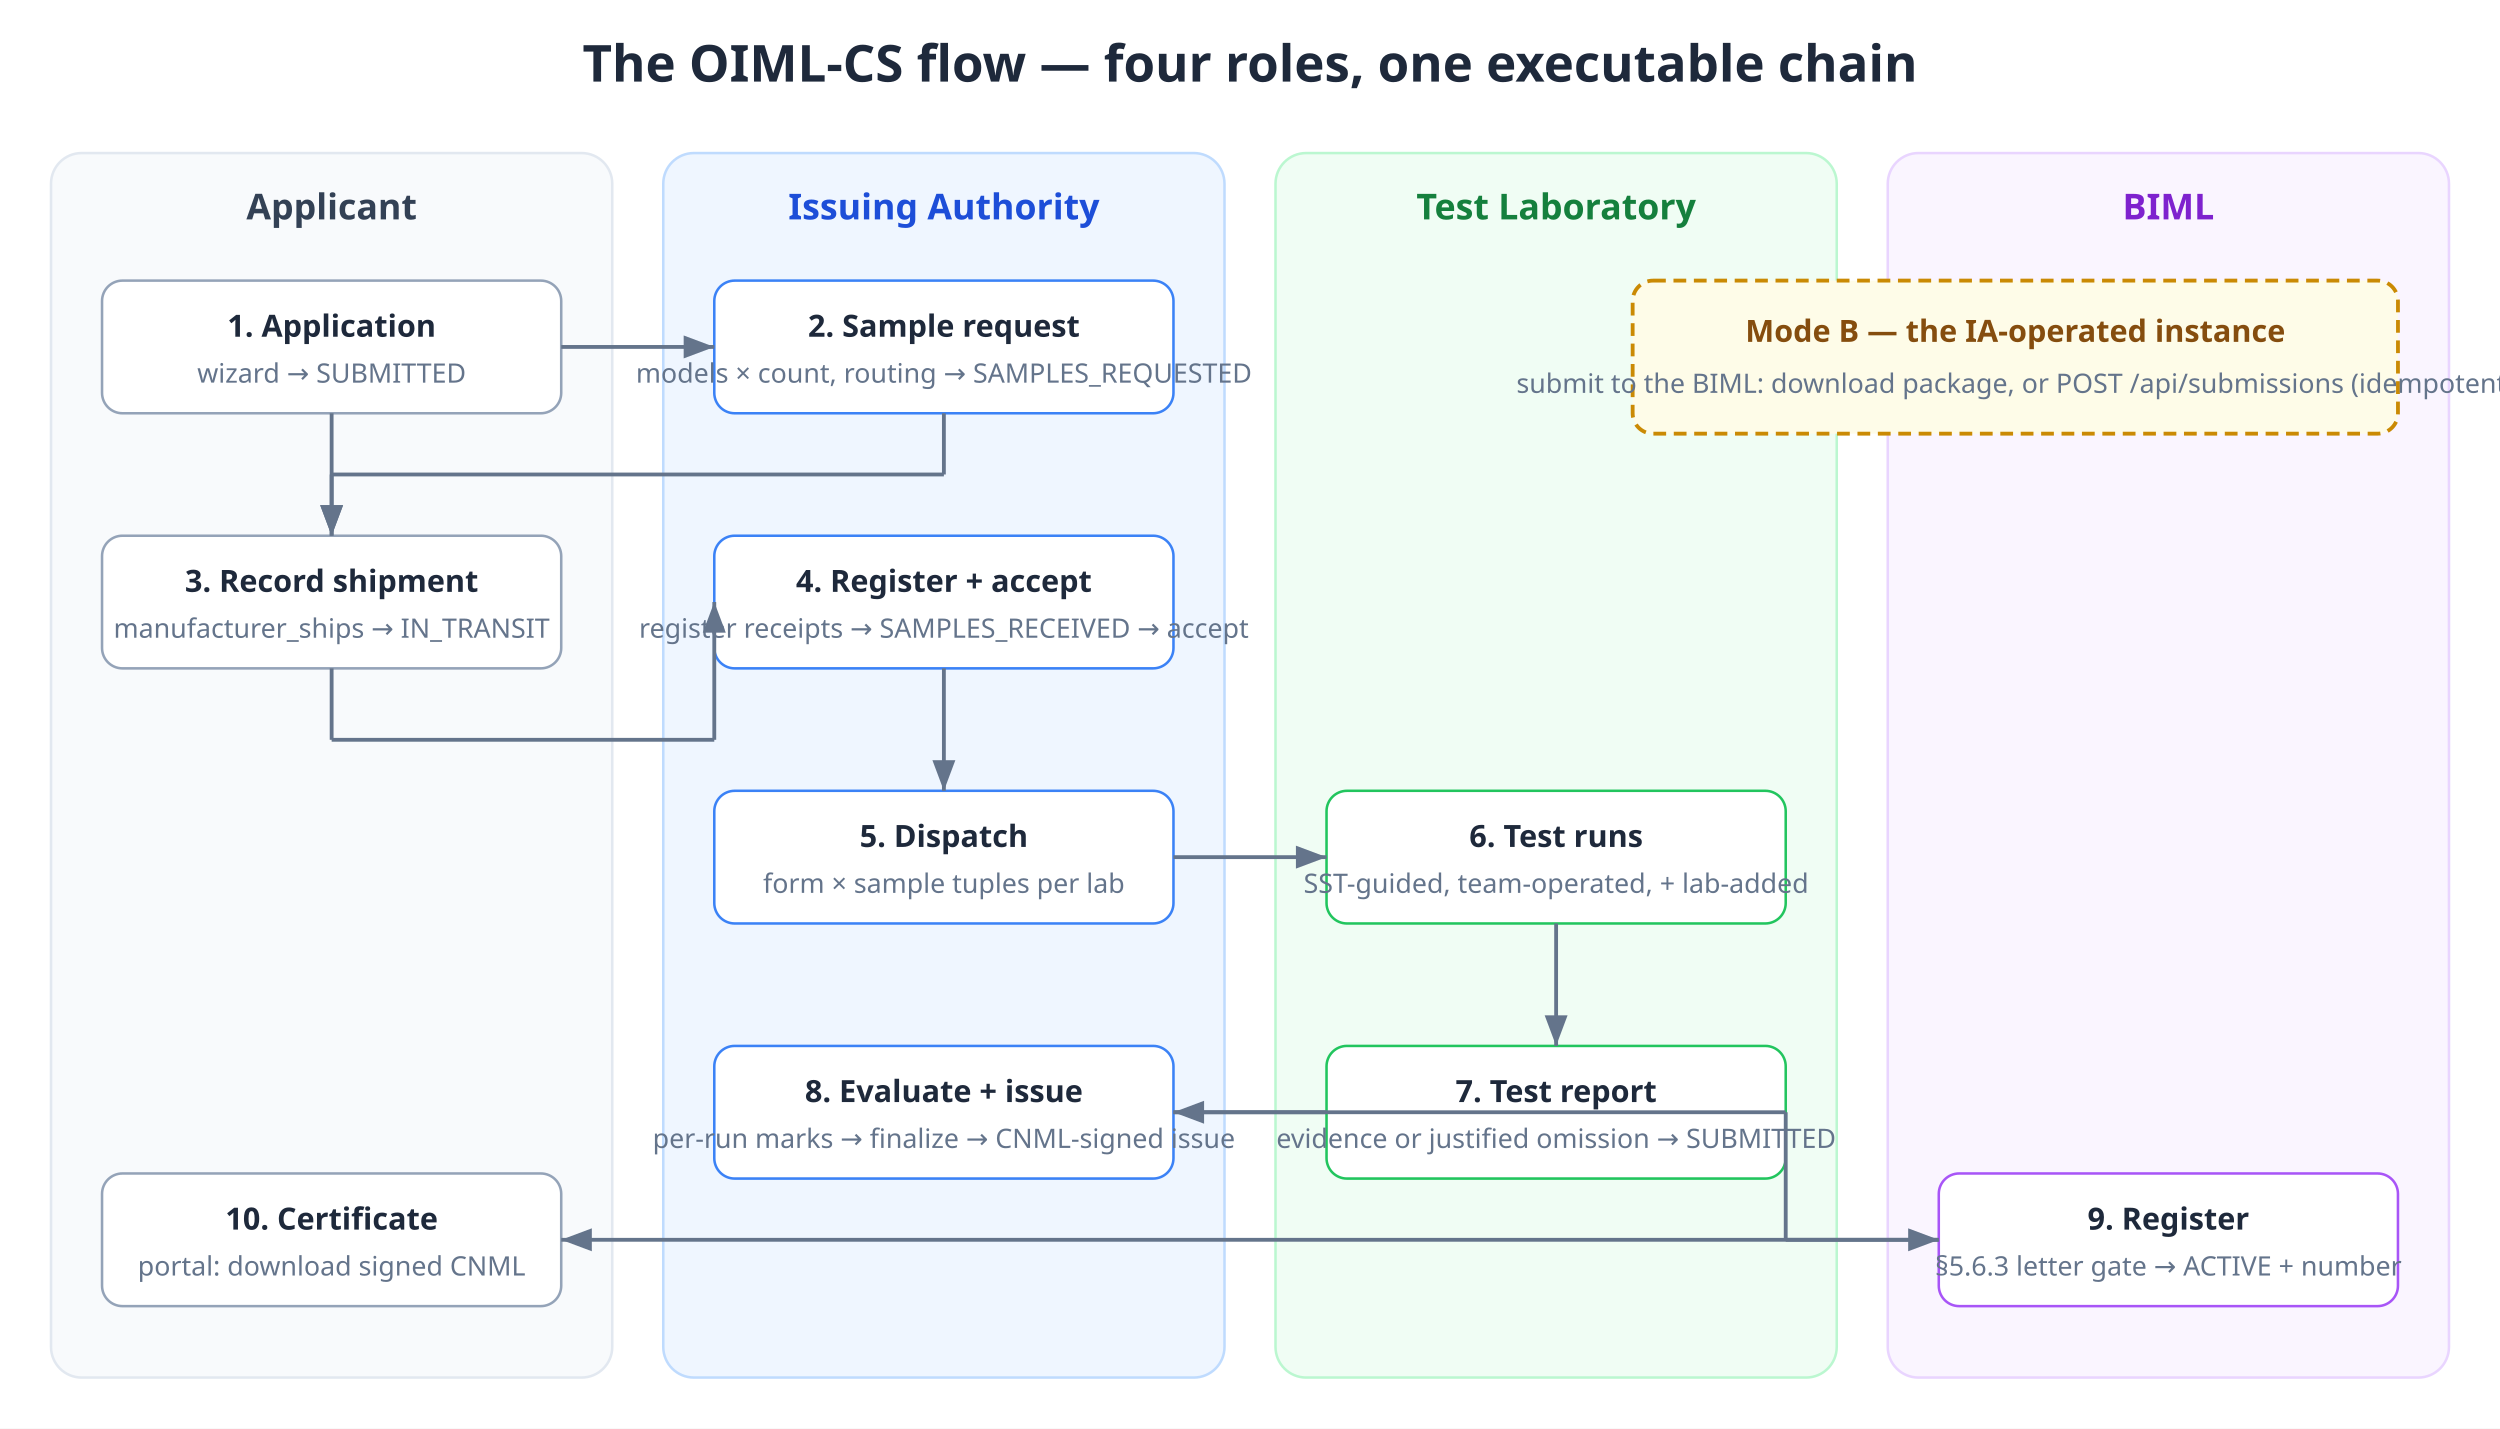
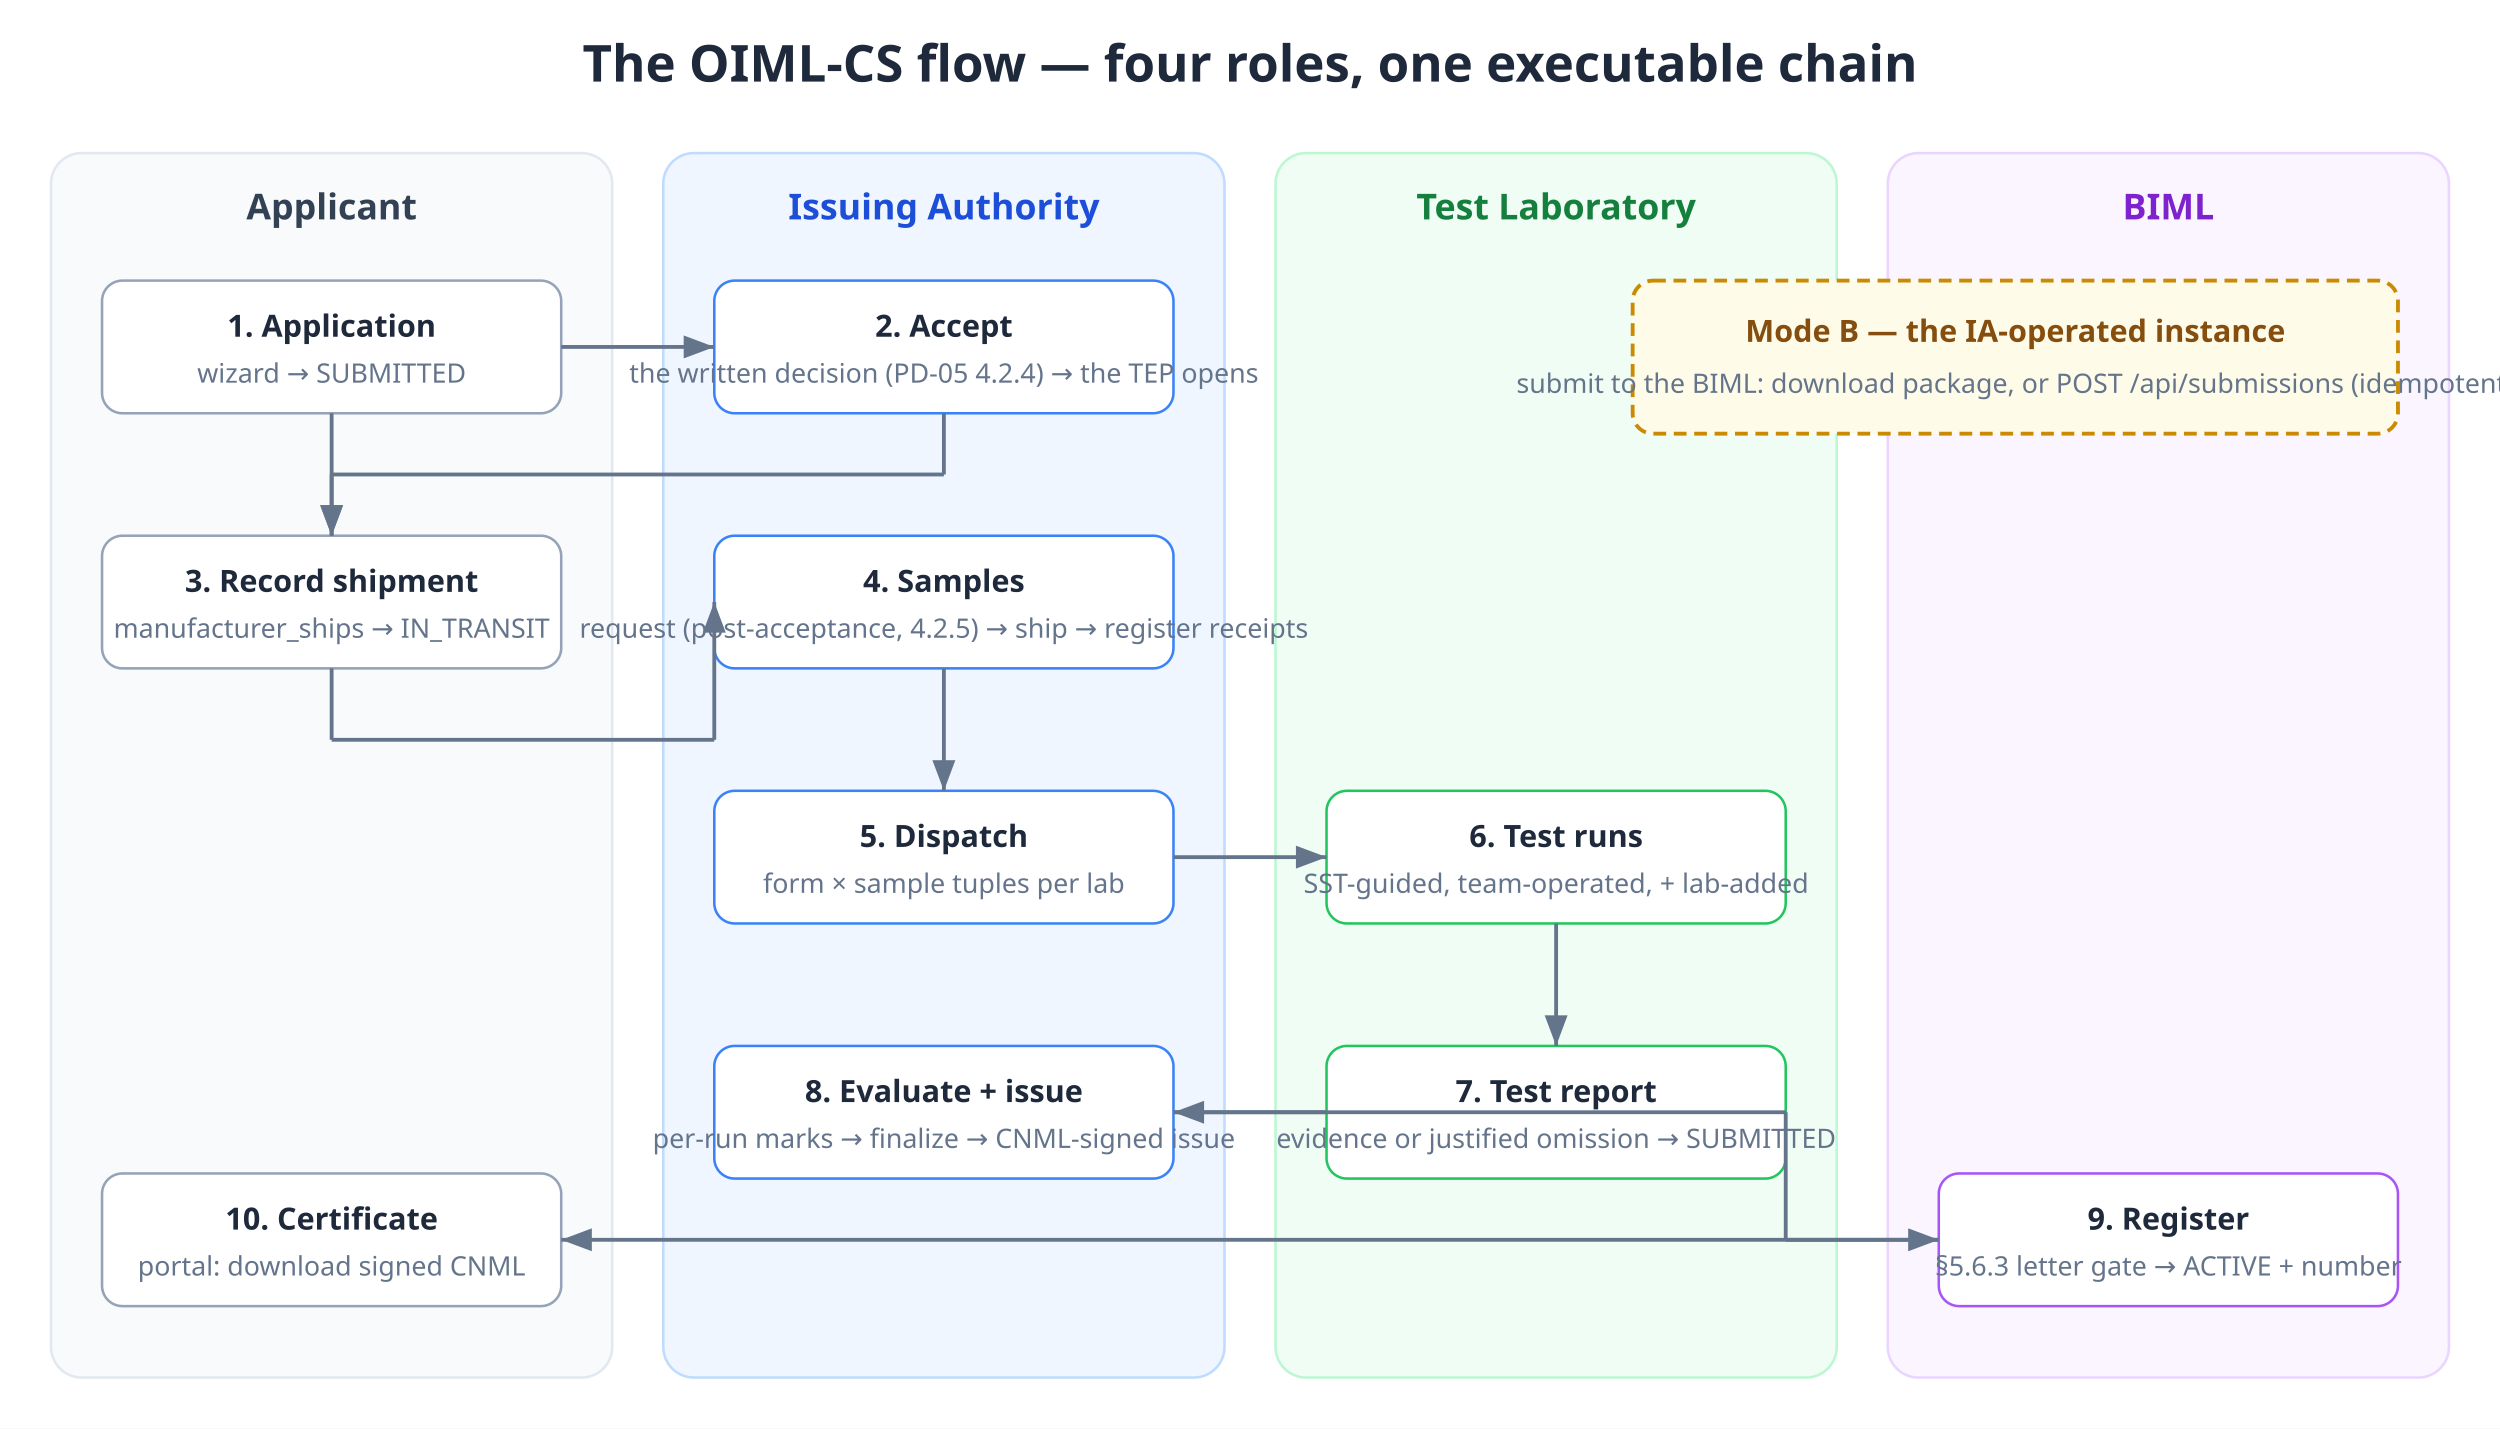
<svg xmlns="http://www.w3.org/2000/svg" viewBox="0 0 980 560" font-family="ui-sans-serif, system-ui, sans-serif">
  <rect width="980" height="560" fill="#ffffff" />
  <text x="490" y="32" text-anchor="middle" font-size="20" font-weight="600" fill="#1e293b">The OIML-CS flow — four roles, one executable chain</text>
  <defs>
    <marker id="arr" markerWidth="10" markerHeight="10" refX="8" refY="3" orient="auto">
      <path d="M0,0 L8,3 L0,6 Z" fill="#64748b" />
    </marker>
  </defs>
  <rect x="20" y="60" width="220" height="480" rx="12" fill="#f8fafc" stroke="#e2e8f0" />
  <text x="130" y="86" text-anchor="middle" font-size="14" font-weight="600" fill="#334155">Applicant</text>
  <rect x="260" y="60" width="220" height="480" rx="12" fill="#eff6ff" stroke="#bfdbfe" />
  <text x="370" y="86" text-anchor="middle" font-size="14" font-weight="600" fill="#1d4ed8">Issuing Authority</text>
  <rect x="500" y="60" width="220" height="480" rx="12" fill="#f0fdf4" stroke="#bbf7d0" />
  <text x="610" y="86" text-anchor="middle" font-size="14" font-weight="600" fill="#15803d">Test Laboratory</text>
  <rect x="740" y="60" width="220" height="480" rx="12" fill="#faf5ff" stroke="#e9d5ff" />
  <text x="850" y="86" text-anchor="middle" font-size="14" font-weight="600" fill="#7e22ce">BIML</text>
  <rect x="40" y="110" width="180" height="52" rx="8" fill="#ffffff" stroke="#94a3b8" />
  <text x="130" y="132" text-anchor="middle" font-size="12" font-weight="600" fill="#1e293b">1. Application</text>
  <text x="130" y="150" text-anchor="middle" font-size="10.5" fill="#64748b">wizard → SUBMITTED</text>
  <rect x="40" y="210" width="180" height="52" rx="8" fill="#ffffff" stroke="#94a3b8" />
  <text x="130" y="232" text-anchor="middle" font-size="12" font-weight="600" fill="#1e293b">3. Record shipment</text>
  <text x="130" y="250" text-anchor="middle" font-size="10.5" fill="#64748b">manufacturer_ships → IN_TRANSIT</text>
  <rect x="40" y="460" width="180" height="52" rx="8" fill="#ffffff" stroke="#94a3b8" />
  <text x="130" y="482" text-anchor="middle" font-size="12" font-weight="600" fill="#1e293b">10. Certificate</text>
  <text x="130" y="500" text-anchor="middle" font-size="10.5" fill="#64748b">portal: download signed CNML</text>
  <rect x="280" y="110" width="180" height="52" rx="8" fill="#ffffff" stroke="#3b82f6" />
-   <text x="370" y="132" text-anchor="middle" font-size="12" font-weight="600" fill="#1e293b">2. Sample request</text>
-   <text x="370" y="150" text-anchor="middle" font-size="10.5" fill="#64748b">models × count, routing → SAMPLES_REQUESTED</text>
+   <text x="370" y="132" text-anchor="middle" font-size="12" font-weight="600" fill="#1e293b">2. Accept</text>
+   <text x="370" y="150" text-anchor="middle" font-size="10.5" fill="#64748b">the written decision (PD-05 4.2.4) → the TEP opens</text>
  <rect x="280" y="210" width="180" height="52" rx="8" fill="#ffffff" stroke="#3b82f6" />
-   <text x="370" y="232" text-anchor="middle" font-size="12" font-weight="600" fill="#1e293b">4. Register + accept</text>
-   <text x="370" y="250" text-anchor="middle" font-size="10.5" fill="#64748b">register receipts → SAMPLES_RECEIVED → accept</text>
+   <text x="370" y="232" text-anchor="middle" font-size="12" font-weight="600" fill="#1e293b">4. Samples</text>
+   <text x="370" y="250" text-anchor="middle" font-size="10.5" fill="#64748b">request (post-acceptance, 4.2.5) → ship → register receipts</text>
  <rect x="280" y="310" width="180" height="52" rx="8" fill="#ffffff" stroke="#3b82f6" />
  <text x="370" y="332" text-anchor="middle" font-size="12" font-weight="600" fill="#1e293b">5. Dispatch</text>
  <text x="370" y="350" text-anchor="middle" font-size="10.5" fill="#64748b">form × sample tuples per lab</text>
  <rect x="280" y="410" width="180" height="52" rx="8" fill="#ffffff" stroke="#3b82f6" />
  <text x="370" y="432" text-anchor="middle" font-size="12" font-weight="600" fill="#1e293b">8. Evaluate + issue</text>
  <text x="370" y="450" text-anchor="middle" font-size="10.5" fill="#64748b">per-run marks → finalize → CNML-signed issue</text>
  <rect x="520" y="310" width="180" height="52" rx="8" fill="#ffffff" stroke="#22c55e" />
  <text x="610" y="332" text-anchor="middle" font-size="12" font-weight="600" fill="#1e293b">6. Test runs</text>
  <text x="610" y="350" text-anchor="middle" font-size="10.5" fill="#64748b">SST-guided, team-operated, + lab-added</text>
  <rect x="520" y="410" width="180" height="52" rx="8" fill="#ffffff" stroke="#22c55e" />
  <text x="610" y="432" text-anchor="middle" font-size="12" font-weight="600" fill="#1e293b">7. Test report</text>
  <text x="610" y="450" text-anchor="middle" font-size="10.5" fill="#64748b">evidence or justified omission → SUBMITTED</text>
  <rect x="760" y="460" width="180" height="52" rx="8" fill="#ffffff" stroke="#a855f7" />
  <text x="850" y="482" text-anchor="middle" font-size="12" font-weight="600" fill="#1e293b">9. Register</text>
  <text x="850" y="500" text-anchor="middle" font-size="10.5" fill="#64748b">§5.6.3 letter gate → ACTIVE + number</text>
  <line x1="130" y1="162" x2="130" y2="210" stroke="#64748b" stroke-width="1.5" marker-end="url(#arr)" />
  <line x1="220" y1="136" x2="280" y2="136" stroke="#64748b" stroke-width="1.5" marker-end="url(#arr)" />
  <line x1="370" y1="162" x2="370" y2="186" stroke="#64748b" stroke-width="1.5" />
  <line x1="370" y1="186" x2="130" y2="186" stroke="#64748b" stroke-width="1.5" />
  <line x1="130" y1="186" x2="130" y2="210" stroke="#64748b" stroke-width="1.5" marker-end="url(#arr)" />
  <line x1="130" y1="262" x2="130" y2="290" stroke="#64748b" stroke-width="1.5" />
  <line x1="130" y1="290" x2="280" y2="290" stroke="#64748b" stroke-width="1.5" />
  <line x1="280" y1="290" x2="280" y2="236" stroke="#64748b" stroke-width="1.5" marker-end="url(#arr)" />
  <line x1="370" y1="262" x2="370" y2="310" stroke="#64748b" stroke-width="1.5" marker-end="url(#arr)" />
  <line x1="460" y1="336" x2="520" y2="336" stroke="#64748b" stroke-width="1.5" marker-end="url(#arr)" />
  <line x1="610" y1="362" x2="610" y2="410" stroke="#64748b" stroke-width="1.5" marker-end="url(#arr)" />
  <line x1="520" y1="436" x2="460" y2="436" stroke="#64748b" stroke-width="1.5" marker-end="url(#arr)" />
  <line x1="460" y1="436" x2="700" y2="436" stroke="#64748b" stroke-width="1.5" />
  <line x1="700" y1="436" x2="700" y2="486" stroke="#64748b" stroke-width="1.5" />
  <line x1="700" y1="486" x2="760" y2="486" stroke="#64748b" stroke-width="1.5" marker-end="url(#arr)" />
  <line x1="760" y1="486" x2="220" y2="486" stroke="#64748b" stroke-width="1.5" marker-end="url(#arr)" />
  <rect x="640" y="110" width="300" height="60" rx="8" fill="#fefce8" stroke="#ca8a04" stroke-width="1.5" stroke-dasharray="5 3" />
  <text x="790" y="134" text-anchor="middle" font-size="12" font-weight="600" fill="#854d0e">Mode B — the IA-operated instance</text>
  <text x="790" y="154" text-anchor="middle" font-size="10.5" fill="#64748b">submit to the BIML: download package, or POST /api/submissions (idempotent)</text>
</svg>
